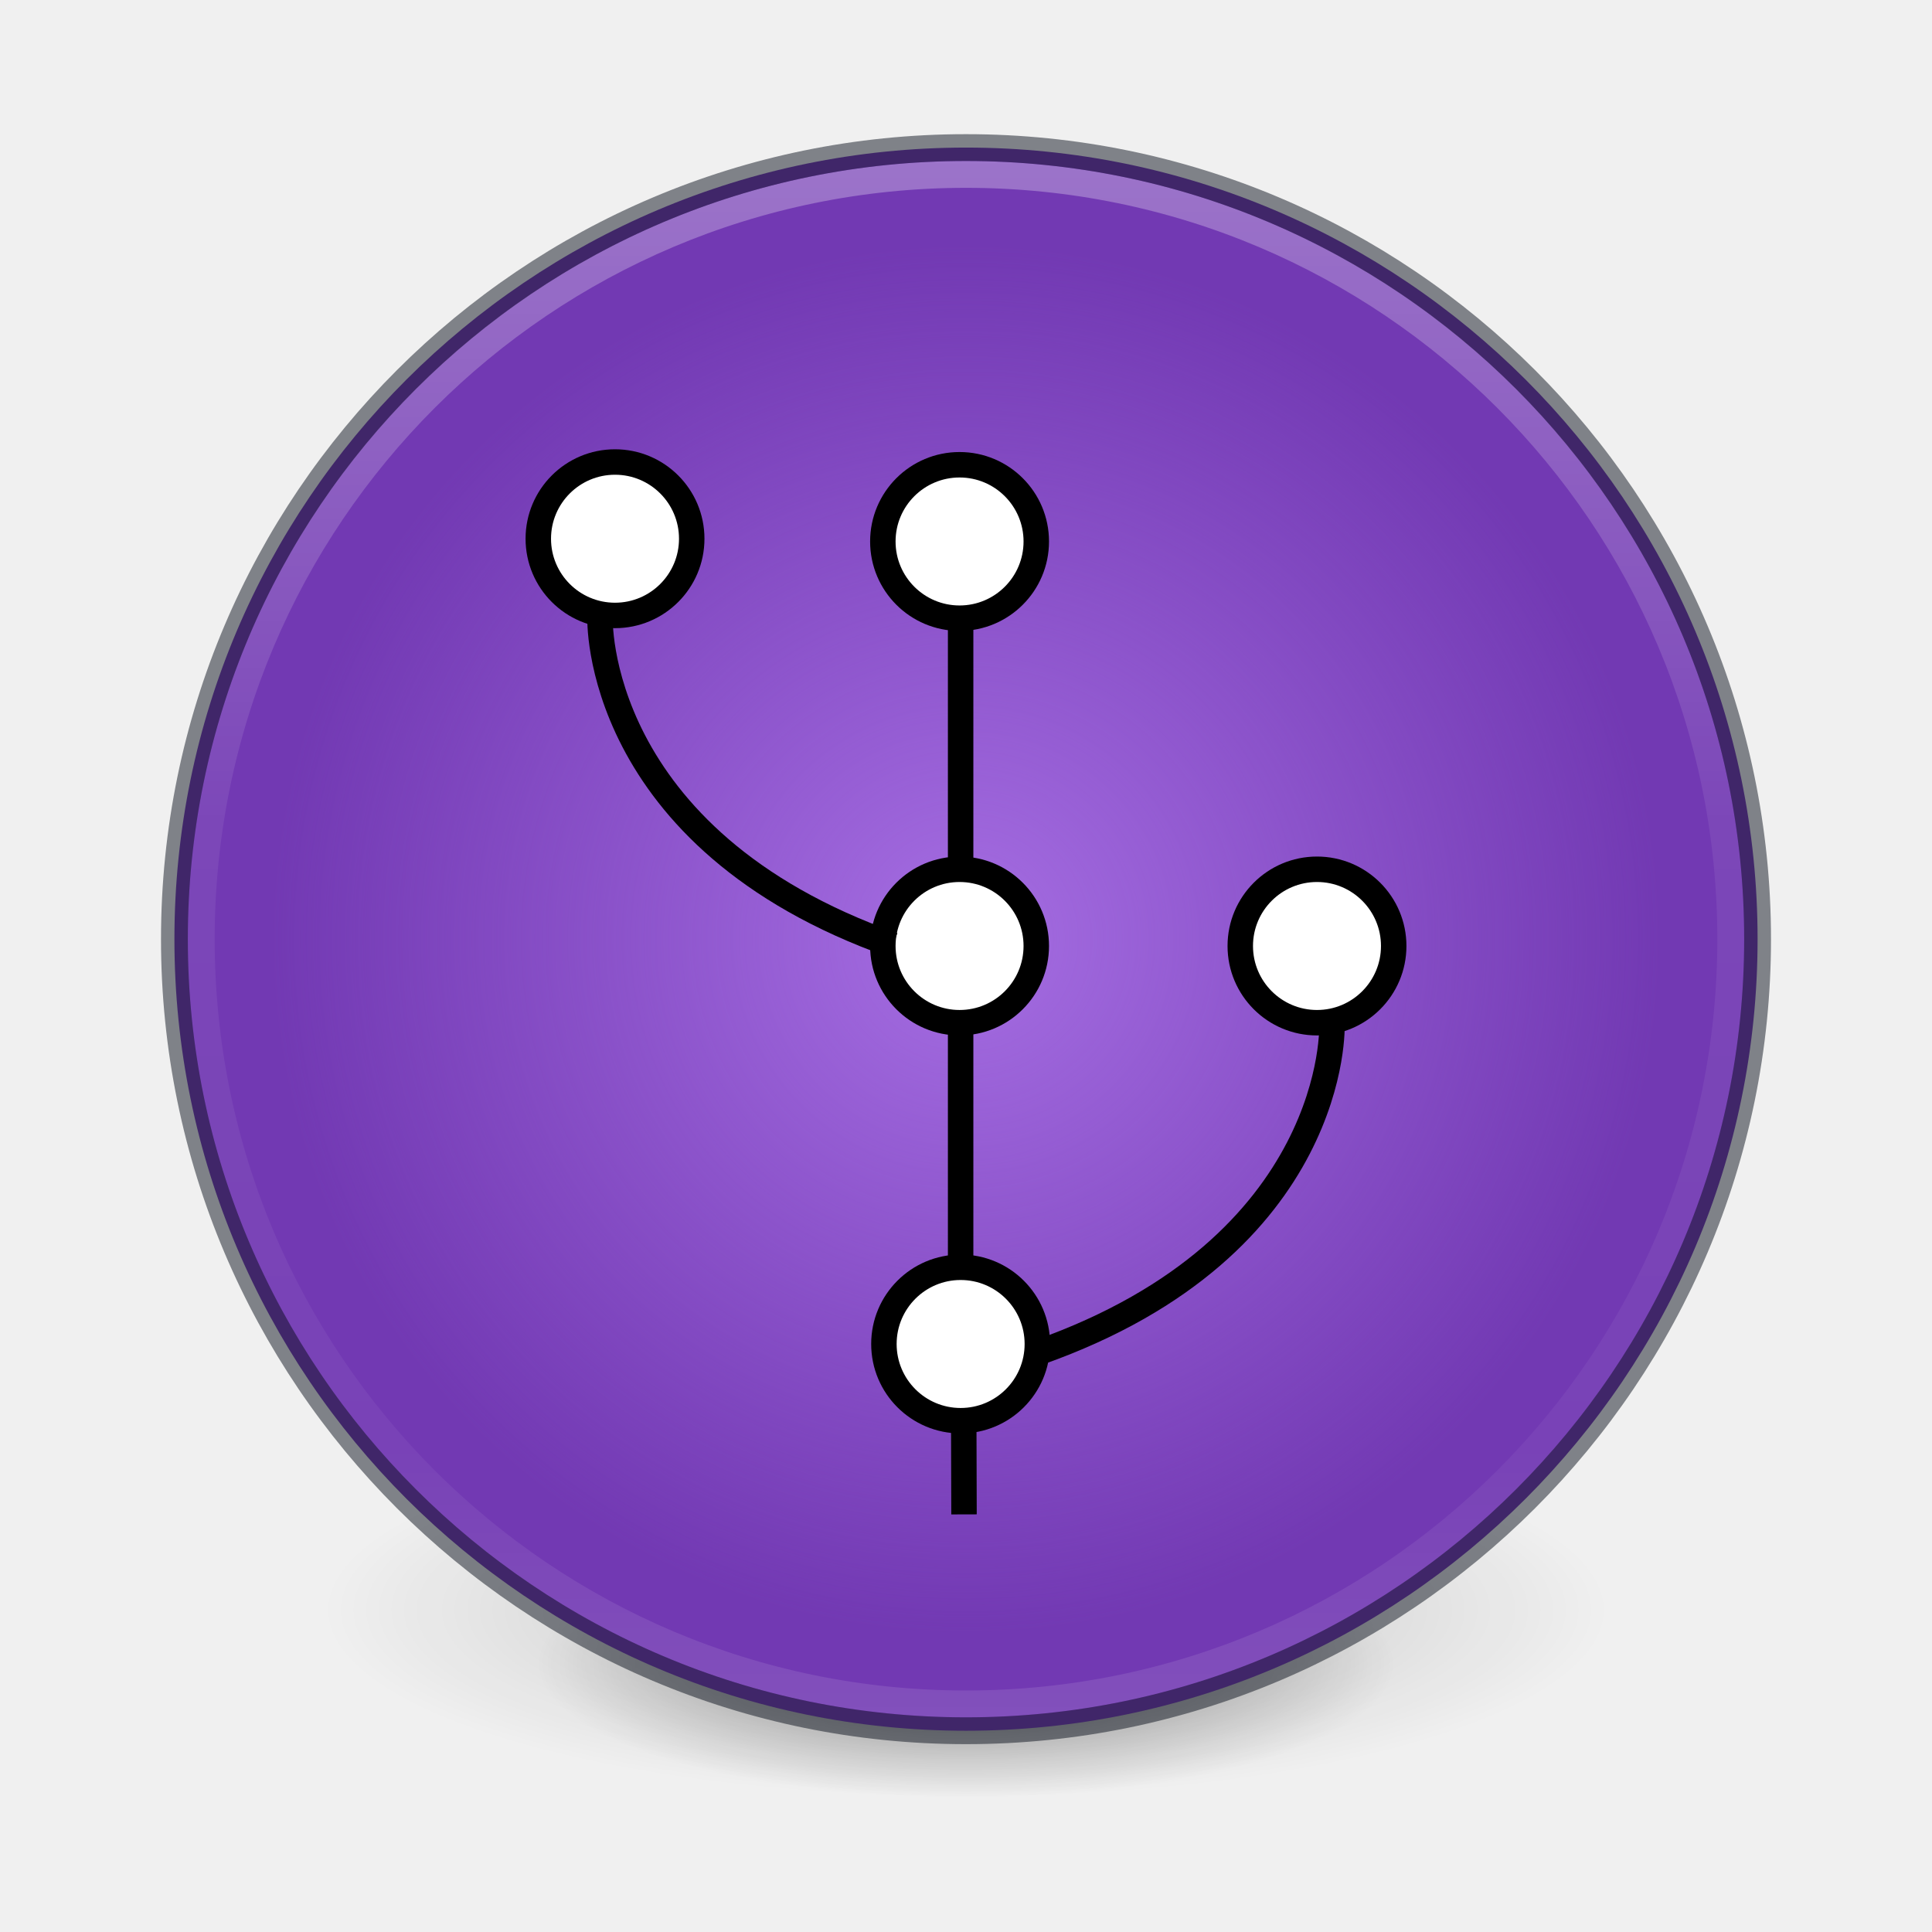
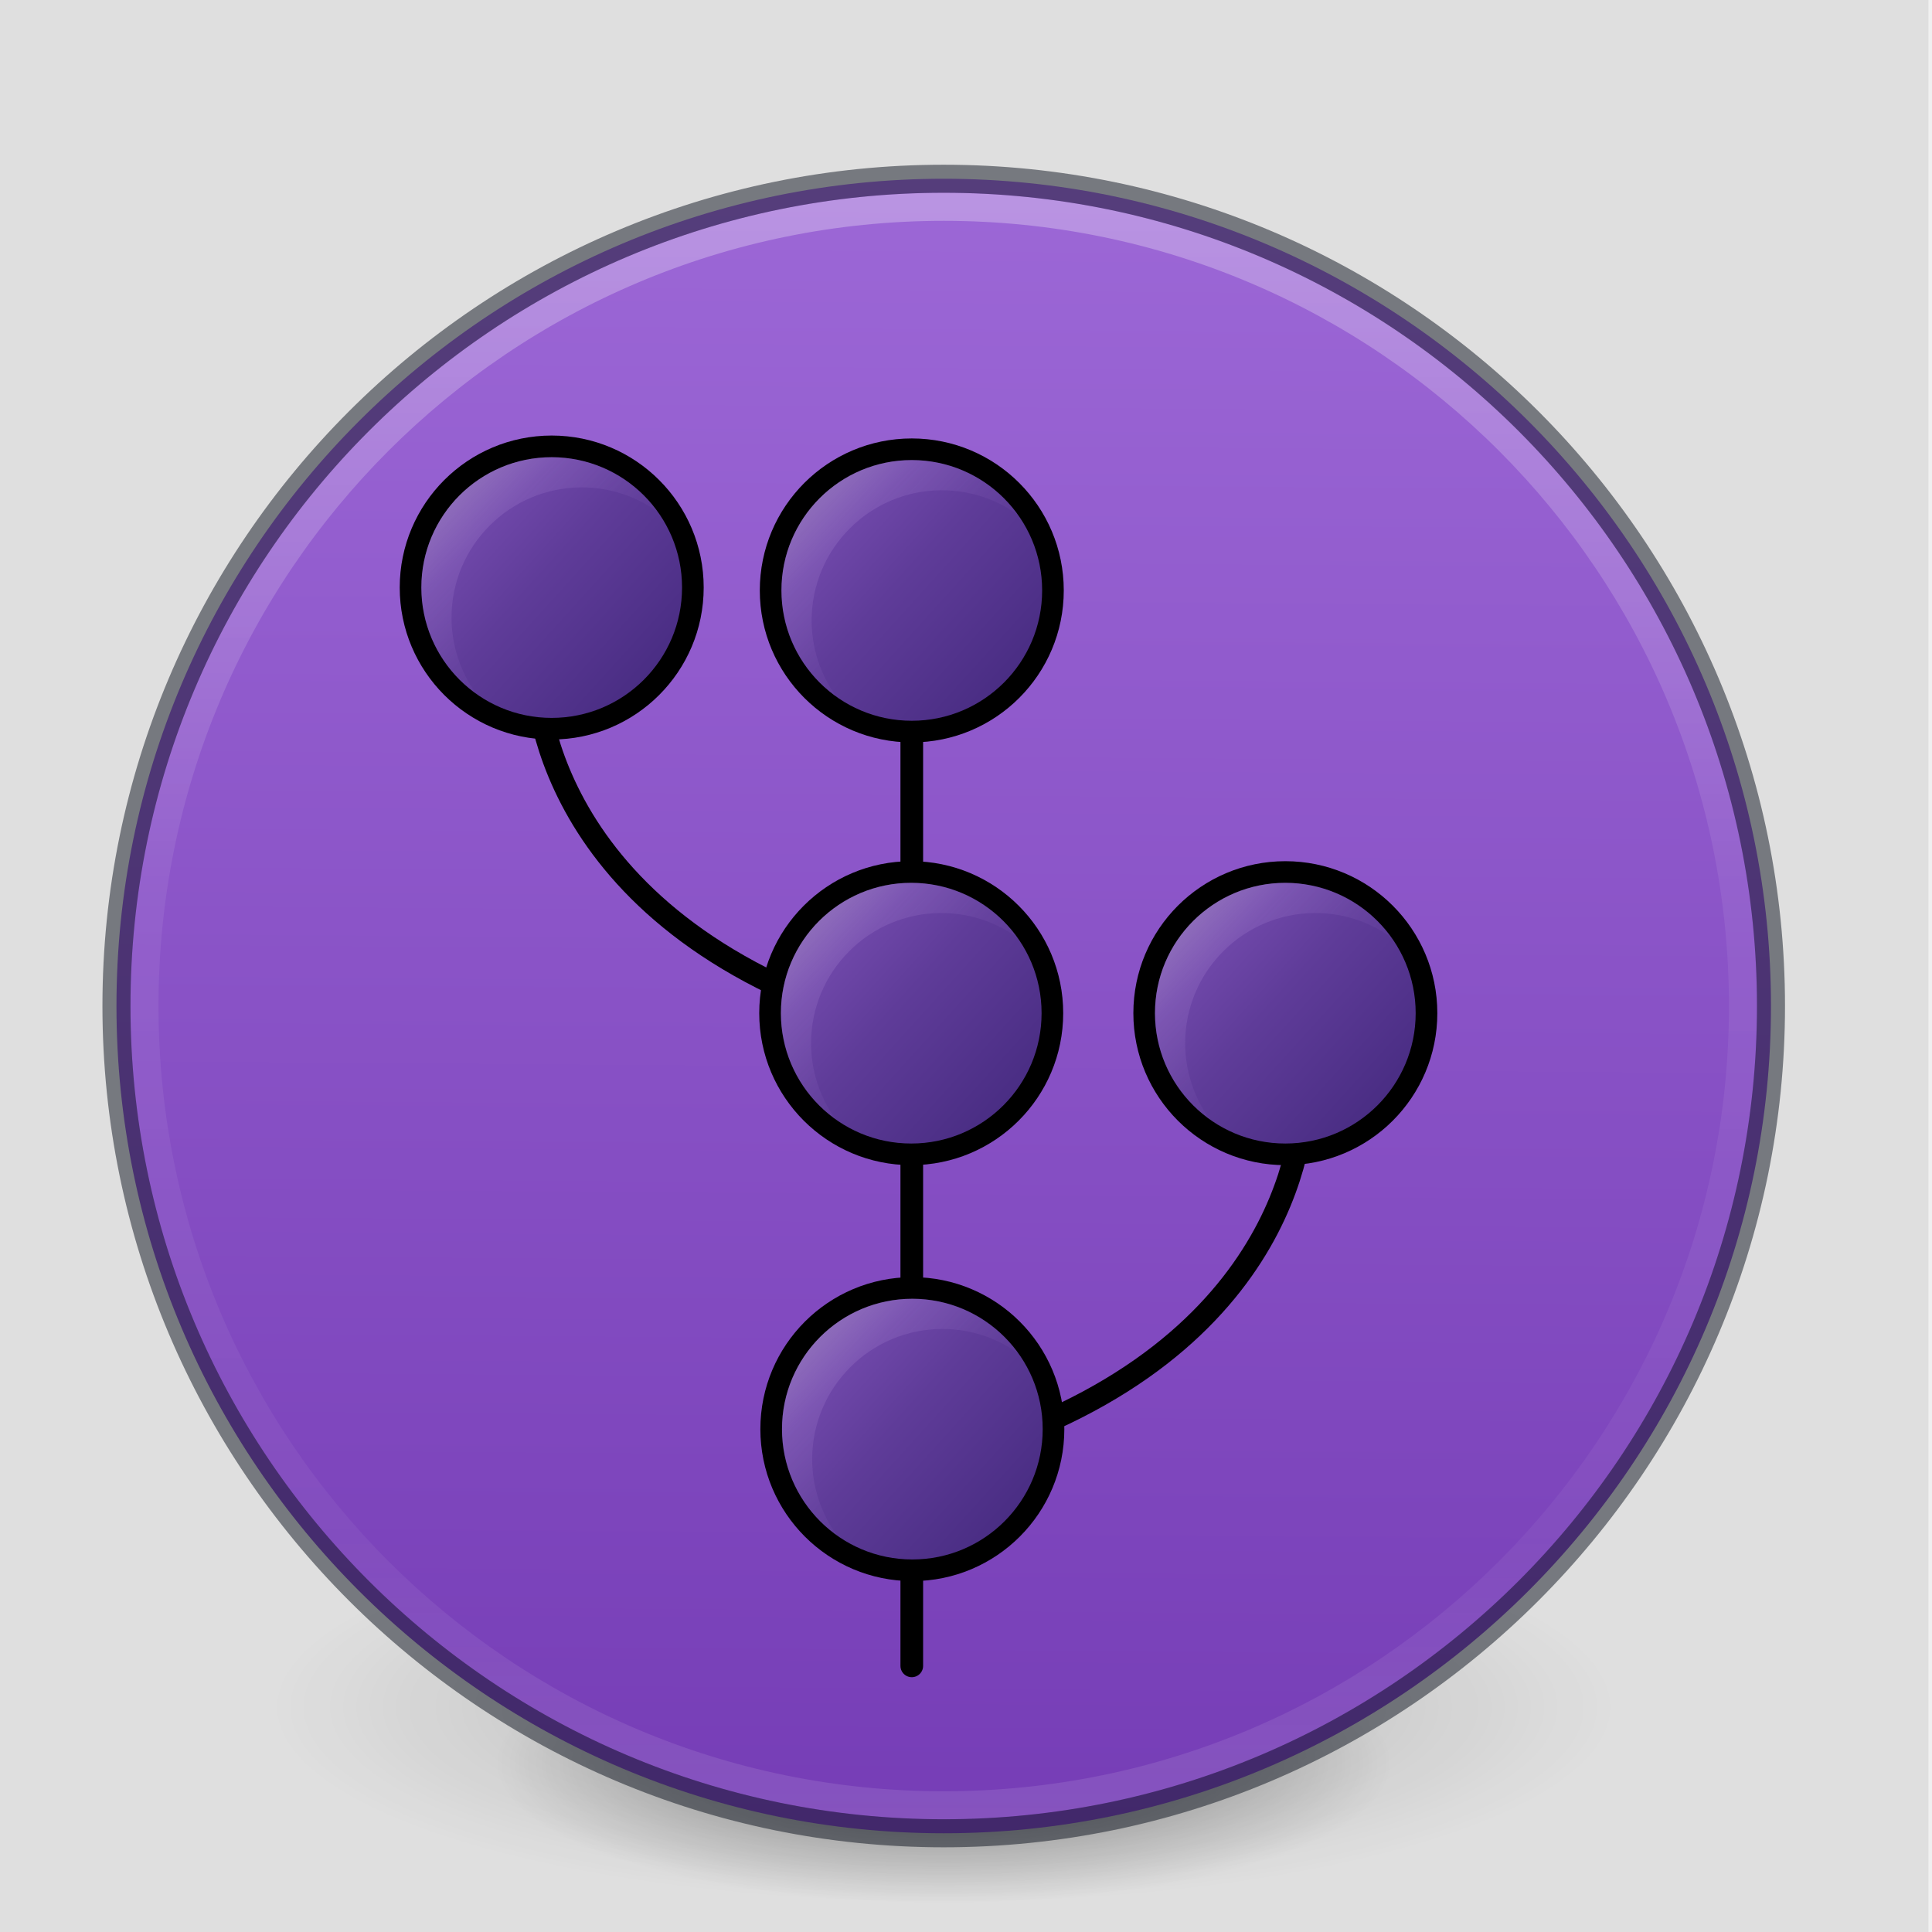
- <svg xmlns="http://www.w3.org/2000/svg" xmlns:xlink="http://www.w3.org/1999/xlink" id="svg4031" height="48" width="48" version="1.1">
-   <defs id="defs4033">
-     <linearGradient id="linearGradient3820-7-2-1">
-       <stop offset="0" style="stop-color:#3d3d3d;stop-opacity:1" id="stop3822-2-6-3" />
-       <stop offset="0.5" style="stop-color:#686868;stop-opacity:0.498" id="stop3864-8-7-7" />
-       <stop offset="1" style="stop-color:#686868;stop-opacity:0" id="stop3824-1-2-5" />
+ <svg xmlns="http://www.w3.org/2000/svg" xmlns:xlink="http://www.w3.org/1999/xlink" version="1.1" width="48" height="48" id="svg5157">
+   <defs id="defs5159">
+     <linearGradient id="linearGradient1053">
+       <stop style="stop-color:#bababa;stop-opacity:0.439" offset="0" id="stop1049" />
+       <stop style="stop-color:#c1a0e5;stop-opacity:0.173;" offset="0.334" id="stop1059" />
+       <stop style="stop-color:#9d68d7;stop-opacity:0;" offset="1" id="stop1051" />
    </linearGradient>
-     <radialGradient gradientTransform="matrix(0.2708338,0,0,0.08762273,-2.855072,25.18723)" gradientUnits="userSpaceOnUse" xlink:href="#linearGradient3820-7-2-1" id="radialGradient3018" fy="186.171" fx="99.157" r="62.769" cy="186.171" cx="99.157" />
-     <linearGradient id="linearGradient4011-7">
-       <stop offset="0" style="stop-color:#ffffff;stop-opacity:1" id="stop4013-4" />
-       <stop offset="0.508" style="stop-color:#ffffff;stop-opacity:0.235" id="stop4015-61" />
-       <stop offset="0.835" style="stop-color:#ffffff;stop-opacity:0.157" id="stop4017-2" />
-       <stop offset="1" style="stop-color:#ffffff;stop-opacity:0.392" id="stop4019-2" />
+     <linearGradient id="linearGradient1045">
+       <stop id="stop1041" offset="0" style="stop-color:#41277b;stop-opacity:1" />
+       <stop style="stop-color:#5f3c99;stop-opacity:1;" offset="0.409" id="stop1047" />
+       <stop id="stop1043" offset="1" style="stop-color:#9d68d7;stop-opacity:1" />
    </linearGradient>
-     <linearGradient id="linearGradient8838-4">
-       <stop offset="0" style="stop-color:#000000;stop-opacity:1" id="stop8840-4" />
-       <stop offset="1" style="stop-color:#000000;stop-opacity:0" id="stop8842-8" />
+     <linearGradient id="linearGradient953-5">
+       <stop style="stop-color:#7239b3;stop-opacity:1;" offset="0" id="stop949" />
+       <stop style="stop-color:#9d68d7;stop-opacity:1" offset="1" id="stop951" />
    </linearGradient>
-     <linearGradient gradientTransform="matrix(0.5135135,0,0,0.5135135,-0.836132,22.97872)" gradientUnits="userSpaceOnUse" xlink:href="#linearGradient4011-7" id="linearGradient3741" y2="42.884" x2="71.204" y1="7.831" x1="71.204" />
-     <radialGradient gradientTransform="matrix(1.129412,0,0,0.2823525,-34.72941,43.69412)" gradientUnits="userSpaceOnUse" xlink:href="#linearGradient8838-4" id="radialGradient3748" fy="4.625" fx="62.625" r="10.625" cy="4.625" cx="62.625" />
-     <linearGradient id="linearGradient4632-92-3-0-8-1-6-6">
-       <stop offset="0" style="stop-color:#fafafa;stop-opacity:1" id="stop4634-68-8-0-2-9-1-1" />
-       <stop offset="1" style="stop-color:#e1e1e1;stop-opacity:1" id="stop4636-8-21-7-1-4-9-4" />
+     <linearGradient id="linearGradient3820-7-2-8-6">
+       <stop id="stop3822-2-6-5-0" style="stop-color:#3d3d3d;stop-opacity:1" offset="0" />
+       <stop id="stop3864-8-7-4-1" style="stop-color:#686868;stop-opacity:0.498" offset="0.5" />
+       <stop id="stop3824-1-2-6-7" style="stop-color:#686868;stop-opacity:0" offset="1" />
    </linearGradient>
-     <radialGradient xlink:href="#linearGradient4632-92-3-0-8-1-6-6" id="radialGradient3398" gradientUnits="userSpaceOnUse" gradientTransform="matrix(0,1.218944,-1.289497,-3.3177771e-8,46.89601,18.35099)" cx="6.275" cy="8.45" fx="6.275" fy="8.45" r="20" />
-     <linearGradient xlink:href="#linearGradient3104-8-8-97-4-6-2-0-1-4-0-5-8-3-9-1" id="linearGradient4200-6" gradientUnits="userSpaceOnUse" gradientTransform="matrix(0.8074983,0,0,0.833744,113.0116,-2.35899)" x1="-95.838" y1="54.2" x2="-95.838" y2="5.176" />
-     <linearGradient id="linearGradient3104-8-8-97-4-6-2-0-1-4-0-5-8-3-9-1">
-       <stop offset="0" style="stop-color:#000000;stop-opacity:0.322" id="stop3106-5-4-3-5-0-1-61-9-2-7-3-3-2-6-9" />
-       <stop offset="1" style="stop-color:#000000;stop-opacity:0.278" id="stop3108-4-3-7-8-2-4-01-9-9-0-6-4-3-7-7" />
-     </linearGradient>
-     <linearGradient id="linearGradient2867-449-88-871-390-598-476-591-434-148-57-177-3-8-8">
-       <stop id="stop3750-8-9-0" style="stop-color:#95a3ab;stop-opacity:1" offset="0" />
-       <stop id="stop3752-3-2-2" style="stop-color:#667885;stop-opacity:1" offset="0.262" />
-       <stop id="stop3754-7-2-2" style="stop-color:#485a6c;stop-opacity:1" offset="0.705" />
-       <stop id="stop3756-9-3-05" style="stop-color:#273445;stop-opacity:1" offset="1" />
-     </linearGradient>
-     <linearGradient id="linearGradient4011-8">
-       <stop id="stop4013-9" style="stop-color:#ffffff;stop-opacity:1" offset="0" />
-       <stop id="stop4015-2" style="stop-color:#ffffff;stop-opacity:0.235" offset="0.508" />
-       <stop id="stop4017-28" style="stop-color:#ffffff;stop-opacity:0.157" offset="0.835" />
-       <stop id="stop4019-23" style="stop-color:#ffffff;stop-opacity:0.392" offset="1" />
-     </linearGradient>
-     <linearGradient y2="44.341" x2="71.204" y1="6.238" x1="71.204" gradientTransform="matrix(1.054054,0,0,1.054054,-51.611,-2.727901)" gradientUnits="userSpaceOnUse" id="linearGradient3540" xlink:href="#linearGradient4011-8" />
-     <radialGradient r="20" fy="8.45" fx="1.198" cy="8.45" cx="1.198" gradientTransform="matrix(0,5.000002,-5.289406,-1.3609237e-7,68.69436,-17.9895)" gradientUnits="userSpaceOnUse" id="radialGradient3543" xlink:href="#linearGradient2867-449-88-871-390-598-476-591-434-148-57-177-3-8-8" />
-     <radialGradient r="62.769" fy="185.297" fx="99.189" cy="185.297" cx="99.189" gradientTransform="matrix(0.3823536,7.5555777e-8,-1.8372241e-8,0.1115198,-5.925427,36.33585)" gradientUnits="userSpaceOnUse" id="radialGradient3300-9" xlink:href="#linearGradient8838-4" />
-     <radialGradient r="62.769" fy="185.297" fx="99.189" cy="185.297" cx="99.189" gradientTransform="matrix(0.2549024,5.3967361e-8,-1.2248161e-8,0.07965545,6.716382,44.24067)" gradientUnits="userSpaceOnUse" id="radialGradient4192" xlink:href="#linearGradient8838-4" />
-     <linearGradient gradientTransform="matrix(2.326875,0,0,2.326875,-135.9447,-32.84278)" gradientUnits="userSpaceOnUse" xlink:href="#linearGradient4806" id="linearGradient3293" y2="40.496" x2="71.204" y1="15.369" x1="71.204" />
    <linearGradient id="linearGradient4806">
      <stop offset="0" style="stop-color:#ffffff;stop-opacity:1" id="stop4808" />
      <stop offset="0.424" style="stop-color:#ffffff;stop-opacity:0.235" id="stop4810" />
      <stop offset="0.821" style="stop-color:#ffffff;stop-opacity:0.157" id="stop4812" />
      <stop offset="1" style="stop-color:#ffffff;stop-opacity:0.392" id="stop4814" />
    </linearGradient>
-     <radialGradient xlink:href="#linearGradient1192" id="radialGradient1194" cx="32" cy="32" fx="32" fy="32" r="25.873" gradientUnits="userSpaceOnUse" />
-     <linearGradient id="linearGradient1192">
-       <stop style="stop-color:#a56de2;stop-opacity:1;" offset="0" id="stop1188" />
-       <stop style="stop-color:#a56de2;stop-opacity:0;" offset="1" id="stop1190" />
+     <linearGradient xlink:href="#linearGradient4806" id="linearGradient3118" gradientUnits="userSpaceOnUse" gradientTransform="matrix(4.16388,0,0,4.16388,-236.0326,-50.53443)" x1="71.204" y1="15.369" x2="71.204" y2="40.496" />
+     <radialGradient xlink:href="#linearGradient3820-7-2-8-6" id="radialGradient3163" gradientUnits="userSpaceOnUse" gradientTransform="matrix(0.6850502,0,0,0.2150277,-3.927532,68.46817)" cx="99.157" cy="186.171" fx="99.157" fy="186.171" r="62.769" />
+     <linearGradient id="linearGradient3242-7-3-8-0-4-58-06">
+       <stop offset="0" style="stop-color:#cdf87e;stop-opacity:1" id="stop3244-5-8-5-6-4-3-8" />
+       <stop offset="0.262" style="stop-color:#a2e34f;stop-opacity:1" id="stop3246-9-5-1-5-3-0-7" />
+       <stop offset="0.661" style="stop-color:#68b723;stop-opacity:1" id="stop3248-7-2-0-7-5-35-9" />
+       <stop offset="1" style="stop-color:#1d7e0d;stop-opacity:1" id="stop3250-8-2-8-5-6-40-4" />
    </linearGradient>
+     <radialGradient gradientTransform="matrix(0,2.423525,-2.639279,0,226.369,-84.88818)" gradientUnits="userSpaceOnUse" xlink:href="#linearGradient3242-7-3-8-0-4-58-06" id="radialGradient3381" fy="48.768" fx="66.127" r="31" cy="48.768" cx="66.127" />
+     <linearGradient gradientTransform="matrix(2.113467,0,0,1.645562,50.72421,61.89995)" gradientUnits="userSpaceOnUse" xlink:href="#linearGradient4361" id="linearGradient3030" y2="37.13" x2="24.139" y1="9.176" x1="24.139" />
+     <linearGradient id="linearGradient4361">
+       <stop offset="0" style="stop-color:#ffffff;stop-opacity:1" id="stop4363" />
+       <stop offset="0" style="stop-color:#ffffff;stop-opacity:0.235" id="stop4365" />
+       <stop offset="1" style="stop-color:#ffffff;stop-opacity:0.157" id="stop4367" />
+       <stop offset="1" style="stop-color:#ffffff;stop-opacity:0.392" id="stop4369" />
+     </linearGradient>
+     <linearGradient gradientTransform="matrix(1.659245,0,0,2.092852,60.83215,51.57179)" gradientUnits="userSpaceOnUse" xlink:href="#linearGradient4351" id="linearGradient3030-1" y2="26.485" x2="24.139" y1="19.795" x1="24.139" />
+     <linearGradient id="linearGradient4351">
+       <stop offset="0" style="stop-color:#ffffff;stop-opacity:1" id="stop4353" />
+       <stop offset="0" style="stop-color:#ffffff;stop-opacity:0.235" id="stop4355" />
+       <stop offset="1" style="stop-color:#ffffff;stop-opacity:0.157" id="stop4357" />
+       <stop offset="1" style="stop-color:#ffffff;stop-opacity:0.392" id="stop4359" />
+     </linearGradient>
+     <radialGradient cx="-14.891" cy="11.546" r="20" fx="-14.891" fy="11.546" id="radialGradient3183" xlink:href="#linearGradient4330" gradientUnits="userSpaceOnUse" gradientTransform="matrix(-9.9735355e-6,17.90064,18.57144,0,-152.285,218.151)" />
+     <linearGradient id="linearGradient4330">
+       <stop offset="0" style="stop-color:#95a3ab;stop-opacity:1" id="stop4332" />
+       <stop offset="0.262" style="stop-color:#667885;stop-opacity:1" id="stop4334" />
+       <stop offset="0.705" style="stop-color:#485a6c;stop-opacity:1" id="stop4336" />
+       <stop offset="1" style="stop-color:#273445;stop-opacity:1" id="stop4338" />
+     </linearGradient>
+     <radialGradient r="62.769" fy="185.297" fx="99.189" cy="185.297" cx="99.189" gradientTransform="matrix(0.3823536,7.5555777e-8,-1.8372241e-8,0.1115198,-5.925427,36.33585)" gradientUnits="userSpaceOnUse" id="radialGradient3300-9" xlink:href="#linearGradient23419" />
+     <linearGradient id="linearGradient23419">
+       <stop offset="0" style="stop-color:#000000;stop-opacity:1" id="stop23421" />
+       <stop offset="1" style="stop-color:#000000;stop-opacity:0" id="stop23423" />
+     </linearGradient>
+     <radialGradient r="62.769" fy="185.297" fx="99.189" cy="185.297" cx="99.189" gradientTransform="matrix(0.2549024,5.3967361e-8,-1.2248161e-8,0.07965545,6.716382,44.24067)" gradientUnits="userSpaceOnUse" id="radialGradient4192" xlink:href="#linearGradient23419" />
+     <linearGradient gradientTransform="matrix(1.621192,0,0,1.621192,-94.19121,59.81708)" gradientUnits="userSpaceOnUse" xlink:href="#linearGradient4806" id="linearGradient3293" y2="40.496" x2="71.204" y1="15.369" x1="71.204" />
+     <linearGradient xlink:href="#linearGradient953-5" id="linearGradient955" x1="64.463" y1="128.37" x2="65.362" y2="7.455" gradientUnits="userSpaceOnUse" gradientTransform="matrix(0.3750019,0,0,0.3750019,-0.9587013,81.05192)" />
+     <linearGradient xlink:href="#linearGradient1045" id="linearGradient990" x1="165.299" y1="72.761" x2="140.478" y2="50.264" gradientUnits="userSpaceOnUse" gradientTransform="translate(-68.14741)" />
+     <linearGradient xlink:href="#linearGradient1053" id="linearGradient1055" x1="79.65" y1="56.753" x2="90.919" y2="67.801" gradientUnits="userSpaceOnUse" />
+     <linearGradient xlink:href="#linearGradient1045" id="linearGradient1081" gradientUnits="userSpaceOnUse" gradientTransform="translate(-68.14741)" x1="165.299" y1="72.761" x2="140.478" y2="50.264" />
+     <linearGradient xlink:href="#linearGradient1053" id="linearGradient1083" gradientUnits="userSpaceOnUse" x1="79.65" y1="56.753" x2="90.919" y2="67.801" />
+     <linearGradient xlink:href="#linearGradient1045" id="linearGradient1091" gradientUnits="userSpaceOnUse" gradientTransform="translate(-68.14741)" x1="165.299" y1="72.761" x2="140.478" y2="50.264" />
+     <linearGradient xlink:href="#linearGradient1053" id="linearGradient1093" gradientUnits="userSpaceOnUse" x1="79.65" y1="56.753" x2="90.919" y2="67.801" />
+     <linearGradient xlink:href="#linearGradient1045" id="linearGradient1101" gradientUnits="userSpaceOnUse" gradientTransform="translate(-68.14741)" x1="165.299" y1="72.761" x2="140.478" y2="50.264" />
+     <linearGradient xlink:href="#linearGradient1053" id="linearGradient1103" gradientUnits="userSpaceOnUse" x1="79.65" y1="56.753" x2="90.919" y2="67.801" />
+     <linearGradient xlink:href="#linearGradient1045" id="linearGradient1111" gradientUnits="userSpaceOnUse" gradientTransform="translate(-68.14741)" x1="165.299" y1="72.761" x2="140.478" y2="50.264" />
+     <linearGradient xlink:href="#linearGradient1053" id="linearGradient1113" gradientUnits="userSpaceOnUse" x1="79.65" y1="56.753" x2="90.919" y2="67.801" />
  </defs>
-   <g transform="matrix(0.6666667,0,0,0.6666667,2.666666,2)" id="g902">
-     <g transform="translate(1.55e-6,-0.00183192)" id="g4198" style="opacity:1">
-       <path d="m 56,57.002 a 24,6.999 0 1 1 -48,0 24,6.999 0 1 1 48,0 z" id="path3818-0" style="opacity:0.2;fill:url(#radialGradient3300-9);fill-opacity:1;stroke:none" />
-       <path style="opacity:0.4;fill:url(#radialGradient4192);fill-opacity:1;stroke:none" id="path4190" d="m 48,59.002 a 16,4.999 0 1 1 -32,0 16,4.999 0 1 1 32,0 z" />
+   <g id="layer3" transform="translate(0,-80)" style="display:inline">
+     <rect style="display:inline;fill:#888888;fill-opacity:0.153;stroke:none;stroke-width:0.37;stroke-miterlimit:4;stroke-dasharray:none;stroke-opacity:1" id="rect910" width="48.01" height="48.275" x="-0.098" y="80" />
+   </g>
+   <g id="layer1" transform="translate(0,-80)">
+     <g id="g4704" transform="translate(0.62651)">
+       <g transform="matrix(0.696725,0,0,0.696725,0.5249003,82.69819)" id="g4198" style="opacity:1">
+         <path d="m 56,57.002 a 24,6.999 0 1 1 -48,0 24,6.999 0 1 1 48,0 z" id="path3818-0" style="opacity:0.2;fill:url(#radialGradient3300-9);fill-opacity:1;stroke:none" />
+         <path style="opacity:0.4;fill:url(#radialGradient4192);fill-opacity:1;stroke:none" id="path4190" d="m 48,59.002 a 16,4.999 0 1 1 -32,0 16,4.999 0 1 1 32,0 z" />
+       </g>
+       <path d="m 22.82,84.441 c -11.341,0 -20.553,9.213 -20.553,20.553 0,11.341 9.213,20.553 20.553,20.553 11.341,0 20.553,-9.213 20.553,-20.553 0,-11.341 -9.213,-20.553 -20.553,-20.553 z" id="path2555-9" style="color:#000000;display:inline;overflow:visible;visibility:visible;opacity:1;fill:url(#linearGradient955);fill-opacity:1;fill-rule:nonzero;stroke:none;stroke-width:0.697;marker:none;enable-background:accumulate" />
+       <path d="m 42.677,104.995 c 0,10.967 -8.89,19.857 -19.857,19.857 -10.967,0 -19.857,-8.89 -19.857,-19.857 0,-10.967 8.89,-19.857 19.857,-19.857 10.967,0 19.857,8.89 19.857,19.857 z" id="path3019-3" style="color:#000000;display:inline;overflow:visible;visibility:visible;opacity:0.3;fill:none;stroke:url(#linearGradient3293);stroke-width:0.697;stroke-linecap:round;stroke-linejoin:round;stroke-miterlimit:4;stroke-dasharray:none;stroke-dashoffset:0;stroke-opacity:1;marker:none;enable-background:accumulate" />
+       <path d="m 22.82,84.441 c -11.341,0 -20.553,9.213 -20.553,20.553 0,11.341 9.213,20.553 20.553,20.553 11.341,0 20.553,-9.213 20.553,-20.553 0,-11.341 -9.213,-20.553 -20.553,-20.553 z" id="path2555-7-1" style="color:#000000;display:inline;overflow:visible;visibility:visible;opacity:0.5;fill:#7239b3;fill-opacity:0;fill-rule:nonzero;stroke:#0e141f;stroke-width:0.697;stroke-linecap:round;stroke-linejoin:round;stroke-miterlimit:4;stroke-dasharray:none;stroke-dashoffset:0;stroke-opacity:1;marker:none;enable-background:accumulate" />
    </g>
-     <path d="m 32,2.5 c -16.277,0 -29.5,13.223 -29.5,29.5 0,16.277 13.223,29.5 29.5,29.5 16.277,0 29.5,-13.223 29.5,-29.5 0,-16.277 -13.223,-29.5 -29.5,-29.5 z" id="path2555-9" style="color:#000000;display:inline;overflow:visible;visibility:visible;opacity:1;fill:#7239b3;fill-opacity:1;fill-rule:nonzero;stroke:none;stroke-width:1;marker:none;enable-background:accumulate" />
-     <path d="m 60.5,32 c 0,15.74 -12.76,28.5 -28.5,28.5 -15.74,0 -28.5,-12.76 -28.5,-28.5 0,-15.74 12.76,-28.5 28.5,-28.5 15.74,0 28.5,12.76 28.5,28.5 z" id="path3019" style="color:#000000;display:inline;overflow:visible;visibility:visible;opacity:0.3;fill:none;stroke:url(#linearGradient3293);stroke-width:1;stroke-linecap:round;stroke-linejoin:round;stroke-miterlimit:4;stroke-dasharray:none;stroke-dashoffset:0;stroke-opacity:1;marker:none;enable-background:accumulate" />
-     <circle r="25.873" cy="32" cx="32" id="path1168" style="opacity:1;fill:url(#radialGradient1194);fill-opacity:1;stroke:none;stroke-width:0.828;stroke-miterlimit:4;stroke-dasharray:none" />
-     <path d="m 32,2.5 c -16.277,0 -29.5,13.223 -29.5,29.5 0,16.277 13.223,29.5 29.5,29.5 16.277,0 29.5,-13.223 29.5,-29.5 C 61.5,15.723 48.277,2.5 32,2.5 Z" id="path2555-7-1" style="color:#000000;display:inline;overflow:visible;visibility:visible;opacity:0.5;fill:#7239b3;fill-opacity:0;fill-rule:nonzero;stroke:#0e141f;stroke-width:1;stroke-linecap:round;stroke-linejoin:round;stroke-miterlimit:4;stroke-dasharray:none;stroke-dashoffset:0;stroke-opacity:1;marker:none;enable-background:accumulate" />
-     <g transform="matrix(0.9486028,0,0,0.9486028,1.644709,1.726462)" id="g1216">
-       <circle style="opacity:1;fill:#ffffff;stroke:#000000;stroke-width:1;stroke-miterlimit:4;stroke-dasharray:none" id="path932-6" cx="31.789" cy="47.818" r="3.014" />
-       <circle style="opacity:1;fill:#ffffff;stroke:#000000;stroke-width:1;stroke-miterlimit:4;stroke-dasharray:none" id="path932" cx="31.747" cy="32.182" r="3.014" />
-       <circle style="opacity:1;fill:#ffffff;stroke:#000000;stroke-width:1;stroke-miterlimit:4;stroke-dasharray:none" id="path932-5" cx="31.747" cy="16.29" r="3.014" />
-       <path style="opacity:1;fill:none;stroke:#000000;stroke-width:1px;stroke-linecap:butt;stroke-linejoin:miter;stroke-opacity:1" d="m 31.789,45.249 v -10.16 0" id="path1042" />
-       <path id="path1046" d="m 31.789,29.249 v -10.16 0" style="opacity:1;fill:none;stroke:#000000;stroke-width:1px;stroke-linecap:butt;stroke-linejoin:miter;stroke-opacity:1" />
-       <circle style="opacity:1;fill:#ffffff;stroke:#000000;stroke-width:1;stroke-miterlimit:4;stroke-dasharray:none" id="path932-7" cx="45.789" cy="32.182" r="3.014" />
-       <path style="opacity:1;fill:none;stroke:#000000;stroke-width:1px;stroke-linecap:butt;stroke-linejoin:miter;stroke-opacity:1" d="M 34.863,48.148 C 46.665,43.974 46.399,35.25 46.372,35.235" id="path1126" />
-       <circle r="3.014" cy="16.182" cx="-18.211" id="circle1134" style="opacity:1;fill:#ffffff;stroke:#000000;stroke-width:1;stroke-miterlimit:4;stroke-dasharray:none" transform="scale(-1,1)" />
-       <path id="path1136" d="M 29.137,32.148 C 17.335,27.974 17.601,19.25 17.628,19.235" style="opacity:1;fill:none;stroke:#000000;stroke-width:1px;stroke-linecap:butt;stroke-linejoin:miter;stroke-opacity:1" />
-       <path style="opacity:1;fill:none;stroke:#000000;stroke-width:1px;stroke-linecap:butt;stroke-linejoin:miter;stroke-opacity:1" d="m 31.922,54.512 -0.01,-3.458" id="path1174" />
+   </g>
+   <g id="layer2" style="display:inline" transform="translate(0,-80)">
+     <g id="g1062" />
+     <g id="g1006" transform="translate(-24.71079,27.55703)" />
+     <g transform="translate(-48.60474,-28.19892)" id="g1030" />
+     <g id="g4729">
+       <path id="path967" d="M 22.653,94.669 V 121.388" style="fill:none;stroke:#000000;stroke-width:0.563;stroke-linecap:round;stroke-linejoin:miter;stroke-miterlimit:4;stroke-dasharray:none;stroke-opacity:1" />
+       <circle r="3.239" cy="94.669" cx="22.653" id="path932-5" style="opacity:1;fill:#ffffff;stroke:#000000;stroke-width:1.074;stroke-miterlimit:4;stroke-dasharray:none" />
+       <path id="path1126" d="m 24.759,115.818 c 7.8,-2.759 7.624,-8.525 7.606,-8.535" style="opacity:1;fill:none;stroke:#000000;stroke-width:0.563;stroke-linecap:butt;stroke-linejoin:miter;stroke-miterlimit:4;stroke-dasharray:none;stroke-opacity:1" />
+       <path style="opacity:1;fill:none;stroke:#000000;stroke-width:0.563;stroke-linecap:butt;stroke-linejoin:miter;stroke-miterlimit:4;stroke-dasharray:none;stroke-opacity:1" d="M 20.928,105.15 C 13.128,102.391 13.304,96.625 13.322,96.615" id="path1136" />
+       <circle style="opacity:1;fill:#ffffff;stroke:#000000;stroke-width:1.074;stroke-miterlimit:4;stroke-dasharray:none" id="circle969" cx="22.639" cy="105.172" r="3.239" />
+       <circle r="3.239" cy="115.506" cx="22.667" id="circle971" style="opacity:1;fill:#ffffff;stroke:#000000;stroke-width:1.074;stroke-miterlimit:4;stroke-dasharray:none" />
+       <circle style="opacity:1;fill:#ffffff;stroke:#000000;stroke-width:1.074;stroke-miterlimit:4;stroke-dasharray:none" id="circle973" cx="13.707" cy="94.597" r="3.239" />
+       <circle style="opacity:1;fill:none;stroke:#000000;stroke-width:1.074;stroke-miterlimit:4;stroke-dasharray:none" id="circle975" cx="31.934" cy="105.172" r="3.239" />
+       <g transform="matrix(0.3750019,0,0,0.3750019,-0.9587013,81.05192)" id="g1073">
+         <circle r="8.636" cy="64.32" cx="87.712" id="circle977" style="display:inline;opacity:1;fill:url(#linearGradient990);fill-opacity:1;stroke:none;stroke-width:2.865;stroke-miterlimit:4;stroke-dasharray:none" />
+         <path style="opacity:1;fill:url(#linearGradient1055);fill-opacity:1;stroke:none;stroke-width:2.865;stroke-miterlimit:4;stroke-dasharray:none" d="m 87.712,55.684 a 8.636,8.636 0 0 0 -8.637,8.637 8.636,8.636 0 0 0 3.627,7.025 8.636,8.636 0 0 1 -1.627,-5.025 8.636,8.636 0 0 1 8.637,-8.637 8.636,8.636 0 0 1 5.008,1.607 8.636,8.636 0 0 0 -7.008,-3.607 z" id="circle979" />
+       </g>
+       <g transform="matrix(0.3750019,0,0,0.3750019,-10.22524,91.38586)" id="g1079">
+         <circle style="display:inline;opacity:1;fill:url(#linearGradient1081);fill-opacity:1;stroke:none;stroke-width:2.865;stroke-miterlimit:4;stroke-dasharray:none" id="circle1075" cx="87.712" cy="64.32" r="8.636" />
+         <path id="path1077" d="m 87.712,55.684 a 8.636,8.636 0 0 0 -8.637,8.637 8.636,8.636 0 0 0 3.627,7.025 8.636,8.636 0 0 1 -1.627,-5.025 8.636,8.636 0 0 1 8.637,-8.637 8.636,8.636 0 0 1 5.008,1.607 8.636,8.636 0 0 0 -7.008,-3.607 z" style="opacity:1;fill:url(#linearGradient1083);fill-opacity:1;stroke:none;stroke-width:2.865;stroke-miterlimit:4;stroke-dasharray:none" />
+       </g>
+       <g id="g1089" transform="matrix(0.3750019,0,0,0.3750019,-10.2528,81.05192)">
+         <circle r="8.636" cy="64.32" cx="87.712" id="circle1085" style="display:inline;opacity:1;fill:url(#linearGradient1091);fill-opacity:1;stroke:none;stroke-width:2.865;stroke-miterlimit:4;stroke-dasharray:none" />
+         <path style="opacity:1;fill:url(#linearGradient1093);fill-opacity:1;stroke:none;stroke-width:2.865;stroke-miterlimit:4;stroke-dasharray:none" d="m 87.712,55.684 a 8.636,8.636 0 0 0 -8.637,8.637 8.636,8.636 0 0 0 3.627,7.025 8.636,8.636 0 0 1 -1.627,-5.025 8.636,8.636 0 0 1 8.637,-8.637 8.636,8.636 0 0 1 5.008,1.607 8.636,8.636 0 0 0 -7.008,-3.607 z" id="path1087" />
+       </g>
+       <g transform="matrix(0.3750019,0,0,0.3750019,-10.23902,70.54851)" id="g1099">
+         <circle style="display:inline;opacity:1;fill:url(#linearGradient1101);fill-opacity:1;stroke:none;stroke-width:2.865;stroke-miterlimit:4;stroke-dasharray:none" id="circle1095" cx="87.712" cy="64.32" r="8.636" />
+         <path id="path1097" d="m 87.712,55.684 a 8.636,8.636 0 0 0 -8.637,8.637 8.636,8.636 0 0 0 3.627,7.025 8.636,8.636 0 0 1 -1.627,-5.025 8.636,8.636 0 0 1 8.637,-8.637 8.636,8.636 0 0 1 5.008,1.607 8.636,8.636 0 0 0 -7.008,-3.607 z" style="opacity:1;fill:url(#linearGradient1103);fill-opacity:1;stroke:none;stroke-width:2.865;stroke-miterlimit:4;stroke-dasharray:none" />
+       </g>
+       <g id="g1109" transform="matrix(0.3750019,0,0,0.3750019,-19.18551,70.47728)">
+         <circle r="8.636" cy="64.32" cx="87.712" id="circle1105" style="display:inline;opacity:1;fill:url(#linearGradient1111);fill-opacity:1;stroke:none;stroke-width:2.865;stroke-miterlimit:4;stroke-dasharray:none" />
+         <path style="opacity:1;fill:url(#linearGradient1113);fill-opacity:1;stroke:none;stroke-width:2.865;stroke-miterlimit:4;stroke-dasharray:none" d="m 87.712,55.684 a 8.636,8.636 0 0 0 -8.637,8.637 8.636,8.636 0 0 0 3.627,7.025 8.636,8.636 0 0 1 -1.627,-5.025 8.636,8.636 0 0 1 8.637,-8.637 8.636,8.636 0 0 1 5.008,1.607 8.636,8.636 0 0 0 -7.008,-3.607 z" id="path1107" />
+       </g>
    </g>
  </g>
</svg>
